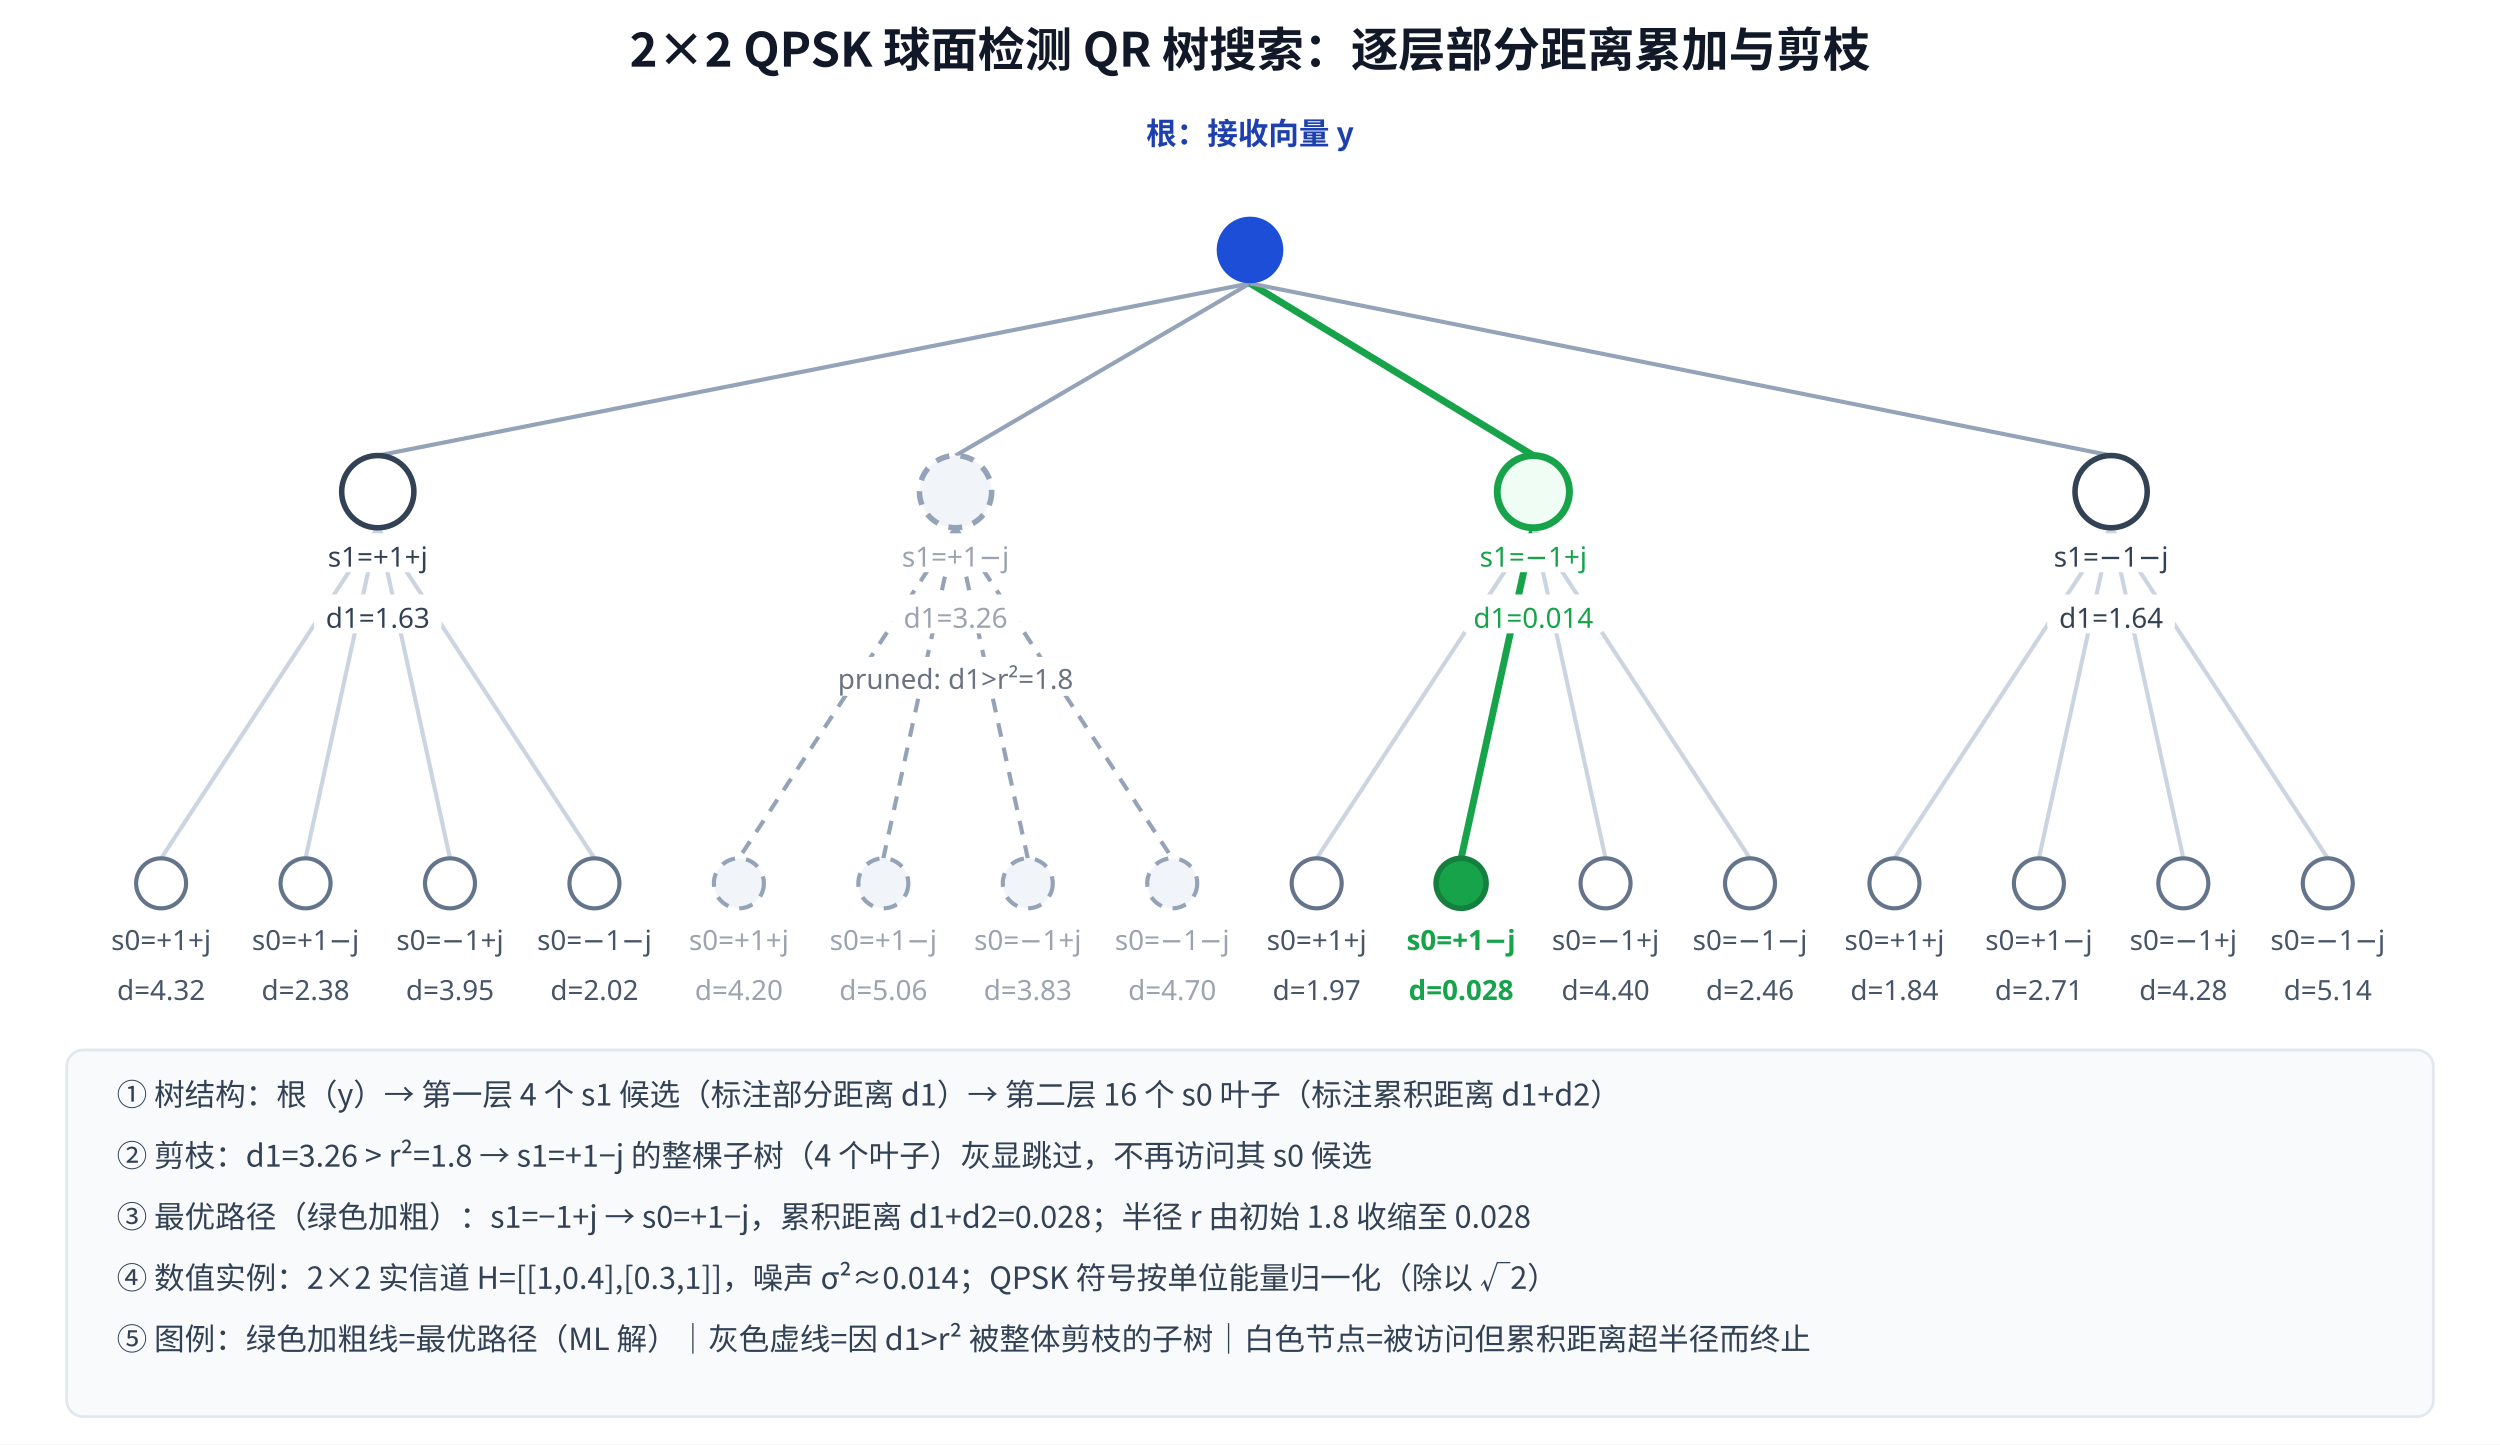
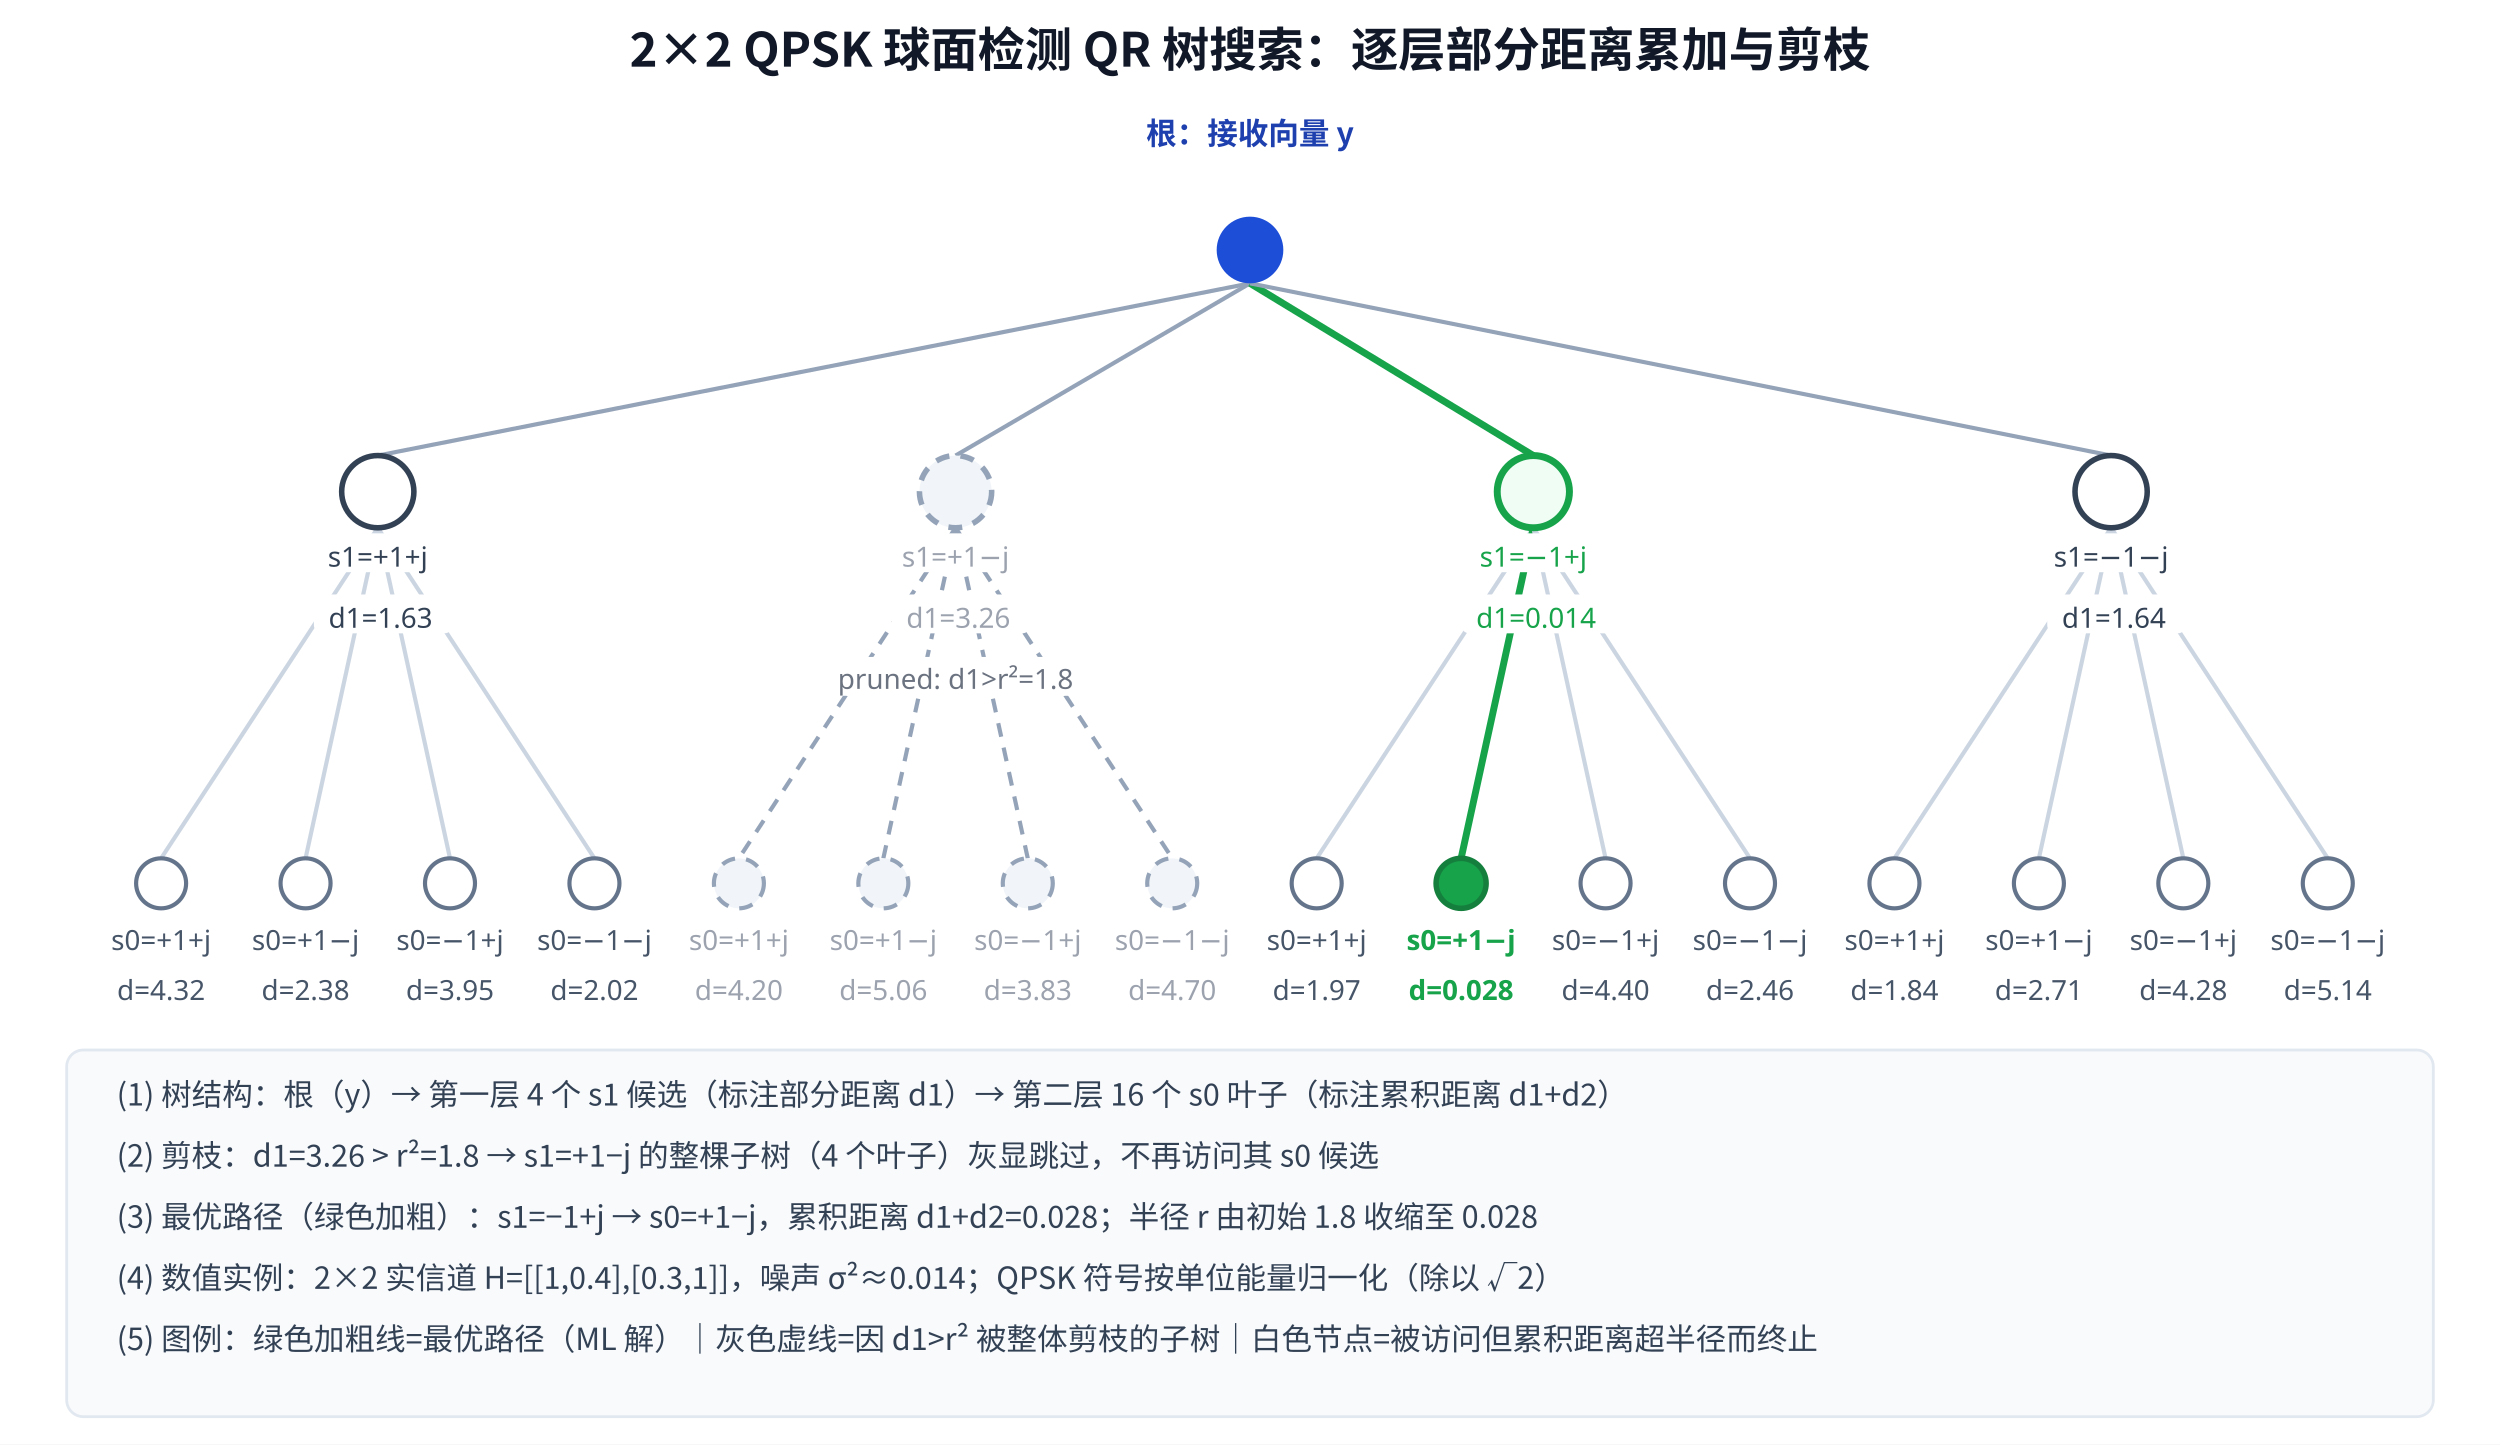
<svg xmlns="http://www.w3.org/2000/svg" width="900" height="520" viewBox="0 0 900 520">
  <style>
.cjk  { font-family: "Noto Sans CJK SC", sans-serif; }
.lat  { font-family: "Noto Sans", "DejaVu Sans", sans-serif; }
</style>
  <rect width="900" height="520" fill="#ffffff" />
  <text x="450" y="24" text-anchor="middle" font-size="17" font-weight="700" fill="#111827" class="cjk">2×2 QPSK 球面检测 QR 树搜索：逐层部分距离累加与剪枝</text>
  <line x1="450" y1="102" x2="136" y2="164" stroke="#94a3b8" stroke-width="1.5" />
  <line x1="450" y1="102" x2="344" y2="164" stroke="#94a3b8" stroke-width="1.5" />
  <line x1="450" y1="102" x2="552" y2="164" stroke="#16a34a" stroke-width="2.5" />
  <line x1="450" y1="102" x2="760" y2="164" stroke="#94a3b8" stroke-width="1.5" />
  <circle cx="450" cy="90" r="12" fill="#1d4ed8" />
  <text x="450" y="52" text-anchor="middle" font-size="11" font-weight="700" fill="#1e40af" class="cjk">根：接收向量 y</text>
  <line x1="136" y1="190" x2="58" y2="309" stroke="#cbd5e1" stroke-width="1.5" />
  <line x1="136" y1="190" x2="110" y2="309" stroke="#cbd5e1" stroke-width="1.5" />
  <line x1="136" y1="190" x2="162" y2="309" stroke="#cbd5e1" stroke-width="1.5" />
  <line x1="136" y1="190" x2="214" y2="309" stroke="#cbd5e1" stroke-width="1.5" />
  <circle cx="136" cy="177" r="13" fill="#ffffff" stroke="#334155" stroke-width="2" />
  <rect x="109" y="192" width="54" height="14" rx="3" ry="3" fill="#ffffff" />
  <text x="136" y="204" text-anchor="middle" font-size="10" fill="#334155" class="lat">s1=+1+j</text>
-   <rect x="113" y="214" width="46" height="14" rx="3" ry="3" fill="#ffffff" />
-   <text x="136" y="226" text-anchor="middle" font-size="10" fill="#334155" class="lat">d1=1.63</text>
+   <rect x="113" y="214" width="50" height="14" rx="3" ry="3" fill="#ffffff" />
+   <text x="137" y="226" text-anchor="middle" font-size="10" fill="#334155" class="lat">d1=1.63</text>
  <line x1="344" y1="190" x2="266" y2="309" stroke="#94a3b8" stroke-width="1.5" stroke-dasharray="5 4" />
  <line x1="344" y1="190" x2="318" y2="309" stroke="#94a3b8" stroke-width="1.5" stroke-dasharray="5 4" />
  <line x1="344" y1="190" x2="370" y2="309" stroke="#94a3b8" stroke-width="1.5" stroke-dasharray="5 4" />
  <line x1="344" y1="190" x2="422" y2="309" stroke="#94a3b8" stroke-width="1.5" stroke-dasharray="5 4" />
  <circle cx="344" cy="177" r="13" fill="#f1f5f9" stroke="#94a3b8" stroke-width="2" stroke-dasharray="5 4" />
  <rect x="321" y="192" width="46" height="14" rx="3" ry="3" fill="#ffffff" />
  <text x="344" y="204" text-anchor="middle" font-size="10" fill="#9ca3af" class="lat">s1=+1−j</text>
-   <rect x="321" y="214" width="46" height="14" rx="3" ry="3" fill="#ffffff" />
-   <text x="344" y="226" text-anchor="middle" font-size="10" fill="#9ca3af" class="lat">d1=3.26</text>
+   <rect x="321" y="214" width="50" height="14" rx="3" ry="3" fill="#ffffff" />
+   <text x="345" y="226" text-anchor="middle" font-size="10" fill="#9ca3af" class="lat">d1=3.26</text>
  <rect x="277" y="236.5" width="134" height="14" rx="3" ry="3" fill="#ffffff" />
  <text x="344" y="248" text-anchor="middle" font-size="10" fill="#6b7280" class="lat">pruned: d1&gt;r²=1.8</text>
  <line x1="552" y1="190" x2="474" y2="309" stroke="#cbd5e1" stroke-width="1.5" />
  <line x1="552" y1="190" x2="526" y2="309" stroke="#16a34a" stroke-width="2.5" />
  <line x1="552" y1="190" x2="578" y2="309" stroke="#cbd5e1" stroke-width="1.5" />
  <line x1="552" y1="190" x2="630" y2="309" stroke="#cbd5e1" stroke-width="1.5" />
  <circle cx="552" cy="177" r="13" fill="#f0fdf4" stroke="#16a34a" stroke-width="2.5" />
  <rect x="525" y="192" width="54" height="14" rx="3" ry="3" fill="#ffffff" />
  <text x="552" y="204" text-anchor="middle" font-size="10" fill="#16a34a" class="lat">s1=−1+j</text>
-   <rect x="526" y="214" width="52" height="14" rx="3" ry="3" fill="#ffffff" />
-   <text x="552" y="226" text-anchor="middle" font-size="10" fill="#16a34a" class="lat">d1=0.014</text>
+   <rect x="526" y="214" width="56" height="14" rx="3" ry="3" fill="#ffffff" />
+   <text x="553" y="226" text-anchor="middle" font-size="10" fill="#16a34a" class="lat">d1=0.014</text>
  <line x1="760" y1="190" x2="682" y2="309" stroke="#cbd5e1" stroke-width="1.5" />
  <line x1="760" y1="190" x2="734" y2="309" stroke="#cbd5e1" stroke-width="1.5" />
  <line x1="760" y1="190" x2="786" y2="309" stroke="#cbd5e1" stroke-width="1.5" />
  <line x1="760" y1="190" x2="838" y2="309" stroke="#cbd5e1" stroke-width="1.5" />
  <circle cx="760" cy="177" r="13" fill="#ffffff" stroke="#334155" stroke-width="2" />
  <rect x="733" y="192" width="54" height="14" rx="3" ry="3" fill="#ffffff" />
  <text x="760" y="204" text-anchor="middle" font-size="10" fill="#334155" class="lat">s1=−1−j</text>
-   <rect x="737" y="214" width="46" height="14" rx="3" ry="3" fill="#ffffff" />
-   <text x="760" y="226" text-anchor="middle" font-size="10" fill="#334155" class="lat">d1=1.64</text>
+   <rect x="737" y="214" width="50" height="14" rx="3" ry="3" fill="#ffffff" />
+   <text x="761" y="226" text-anchor="middle" font-size="10" fill="#334155" class="lat">d1=1.64</text>
  <circle cx="58" cy="318" r="9" fill="#ffffff" stroke="#64748b" stroke-width="1.5" />
  <circle cx="110" cy="318" r="9" fill="#ffffff" stroke="#64748b" stroke-width="1.5" />
  <circle cx="162" cy="318" r="9" fill="#ffffff" stroke="#64748b" stroke-width="1.5" />
  <circle cx="214" cy="318" r="9" fill="#ffffff" stroke="#64748b" stroke-width="1.5" />
  <text x="58" y="342" text-anchor="middle" font-size="10" fill="#475569" class="lat">s0=+1+j</text>
  <text x="110" y="342" text-anchor="middle" font-size="10" fill="#475569" class="lat">s0=+1−j</text>
  <text x="162" y="342" text-anchor="middle" font-size="10" fill="#475569" class="lat">s0=−1+j</text>
  <text x="214" y="342" text-anchor="middle" font-size="10" fill="#475569" class="lat">s0=−1−j</text>
  <text x="58" y="360" text-anchor="middle" font-size="10" fill="#475569" class="lat">d=4.32</text>
  <text x="110" y="360" text-anchor="middle" font-size="10" fill="#475569" class="lat">d=2.38</text>
  <text x="162" y="360" text-anchor="middle" font-size="10" fill="#475569" class="lat">d=3.95</text>
  <text x="214" y="360" text-anchor="middle" font-size="10" fill="#475569" class="lat">d=2.02</text>
  <circle cx="266" cy="318" r="9" fill="#f1f5f9" stroke="#94a3b8" stroke-width="1.5" stroke-dasharray="5 4" />
  <circle cx="318" cy="318" r="9" fill="#f1f5f9" stroke="#94a3b8" stroke-width="1.5" stroke-dasharray="5 4" />
  <circle cx="370" cy="318" r="9" fill="#f1f5f9" stroke="#94a3b8" stroke-width="1.5" stroke-dasharray="5 4" />
  <circle cx="422" cy="318" r="9" fill="#f1f5f9" stroke="#94a3b8" stroke-width="1.5" stroke-dasharray="5 4" />
  <text x="266" y="342" text-anchor="middle" font-size="10" fill="#9ca3af" class="lat">s0=+1+j</text>
  <text x="318" y="342" text-anchor="middle" font-size="10" fill="#9ca3af" class="lat">s0=+1−j</text>
  <text x="370" y="342" text-anchor="middle" font-size="10" fill="#9ca3af" class="lat">s0=−1+j</text>
  <text x="422" y="342" text-anchor="middle" font-size="10" fill="#9ca3af" class="lat">s0=−1−j</text>
  <text x="266" y="360" text-anchor="middle" font-size="10" fill="#9ca3af" class="lat">d=4.20</text>
  <text x="318" y="360" text-anchor="middle" font-size="10" fill="#9ca3af" class="lat">d=5.06</text>
  <text x="370" y="360" text-anchor="middle" font-size="10" fill="#9ca3af" class="lat">d=3.83</text>
  <text x="422" y="360" text-anchor="middle" font-size="10" fill="#9ca3af" class="lat">d=4.70</text>
  <circle cx="474" cy="318" r="9" fill="#ffffff" stroke="#64748b" stroke-width="1.5" />
  <circle cx="526" cy="318" r="9" fill="#16a34a" stroke="#15803d" stroke-width="2" />
  <circle cx="578" cy="318" r="9" fill="#ffffff" stroke="#64748b" stroke-width="1.5" />
  <circle cx="630" cy="318" r="9" fill="#ffffff" stroke="#64748b" stroke-width="1.5" />
  <text x="474" y="342" text-anchor="middle" font-size="10" fill="#475569" class="lat">s0=+1+j</text>
  <text x="526" y="342" text-anchor="middle" font-size="10" font-weight="700" fill="#16a34a" class="lat">s0=+1−j</text>
  <text x="578" y="342" text-anchor="middle" font-size="10" fill="#475569" class="lat">s0=−1+j</text>
  <text x="630" y="342" text-anchor="middle" font-size="10" fill="#475569" class="lat">s0=−1−j</text>
  <text x="474" y="360" text-anchor="middle" font-size="10" fill="#475569" class="lat">d=1.97</text>
  <text x="526" y="360" text-anchor="middle" font-size="10" font-weight="700" fill="#16a34a" class="lat">d=0.028</text>
  <text x="578" y="360" text-anchor="middle" font-size="10" fill="#475569" class="lat">d=4.40</text>
  <text x="630" y="360" text-anchor="middle" font-size="10" fill="#475569" class="lat">d=2.46</text>
  <circle cx="682" cy="318" r="9" fill="#ffffff" stroke="#64748b" stroke-width="1.5" />
  <circle cx="734" cy="318" r="9" fill="#ffffff" stroke="#64748b" stroke-width="1.5" />
  <circle cx="786" cy="318" r="9" fill="#ffffff" stroke="#64748b" stroke-width="1.5" />
  <circle cx="838" cy="318" r="9" fill="#ffffff" stroke="#64748b" stroke-width="1.5" />
  <text x="682" y="342" text-anchor="middle" font-size="10" fill="#475569" class="lat">s0=+1+j</text>
  <text x="734" y="342" text-anchor="middle" font-size="10" fill="#475569" class="lat">s0=+1−j</text>
  <text x="786" y="342" text-anchor="middle" font-size="10" fill="#475569" class="lat">s0=−1+j</text>
  <text x="838" y="342" text-anchor="middle" font-size="10" fill="#475569" class="lat">s0=−1−j</text>
  <text x="682" y="360" text-anchor="middle" font-size="10" fill="#475569" class="lat">d=1.84</text>
  <text x="734" y="360" text-anchor="middle" font-size="10" fill="#475569" class="lat">d=2.71</text>
  <text x="786" y="360" text-anchor="middle" font-size="10" fill="#475569" class="lat">d=4.28</text>
  <text x="838" y="360" text-anchor="middle" font-size="10" fill="#475569" class="lat">d=5.14</text>
  <rect x="24" y="378" width="852" height="132" rx="6" ry="6" fill="#f8fafc" stroke="#e2e8f0" stroke-width="1" />
-   <text x="42" y="398" font-size="11" fill="#334155" class="cjk">① 树结构：根（y）→ 第一层 4 个 s1 候选（标注部分距离 d1）→ 第二层 16 个 s0 叶子（标注累积距离 d1+d2）</text>
-   <text x="42" y="420" font-size="11" fill="#334155" class="cjk">② 剪枝：d1=3.26 &gt; r²=1.8 → s1=+1−j 的整棵子树（4 个叶子）灰显跳过，不再访问其 s0 候选</text>
-   <text x="42" y="442" font-size="11" fill="#334155" class="cjk">③ 最优路径（绿色加粗）：s1=−1+j → s0=+1−j，累积距离 d1+d2=0.028；半径 r 由初始 1.8 收缩至 0.028</text>
-   <text x="42" y="464" font-size="11" fill="#334155" class="cjk">④ 数值实例：2×2 实信道 H=[[1,0.4],[0.3,1]]，噪声 σ²≈0.014；QPSK 符号按单位能量归一化（除以 √2）</text>
-   <text x="42" y="486" font-size="11" fill="#334155" class="cjk">⑤ 图例：绿色加粗线=最优路径（ML 解）｜灰色虚线=因 d1&gt;r² 被整体剪枝的子树｜白色节点=被访问但累积距离超半径而终止</text>
+   <text x="42" y="398" font-size="11" fill="#334155" class="cjk">(1) 树结构：根（y）→ 第一层 4 个 s1 候选（标注部分距离 d1）→ 第二层 16 个 s0 叶子（标注累积距离 d1+d2）</text>
+   <text x="42" y="420" font-size="11" fill="#334155" class="cjk">(2) 剪枝：d1=3.26 &gt; r²=1.8 → s1=+1−j 的整棵子树（4 个叶子）灰显跳过，不再访问其 s0 候选</text>
+   <text x="42" y="442" font-size="11" fill="#334155" class="cjk">(3) 最优路径（绿色加粗）：s1=−1+j → s0=+1−j，累积距离 d1+d2=0.028；半径 r 由初始 1.8 收缩至 0.028</text>
+   <text x="42" y="464" font-size="11" fill="#334155" class="cjk">(4) 数值实例：2×2 实信道 H=[[1,0.4],[0.3,1]]，噪声 σ²≈0.014；QPSK 符号按单位能量归一化（除以 √2）</text>
+   <text x="42" y="486" font-size="11" fill="#334155" class="cjk">(5) 图例：绿色加粗线=最优路径（ML 解）｜灰色虚线=因 d1&gt;r² 被整体剪枝的子树｜白色节点=被访问但累积距离超半径而终止</text>
</svg>
